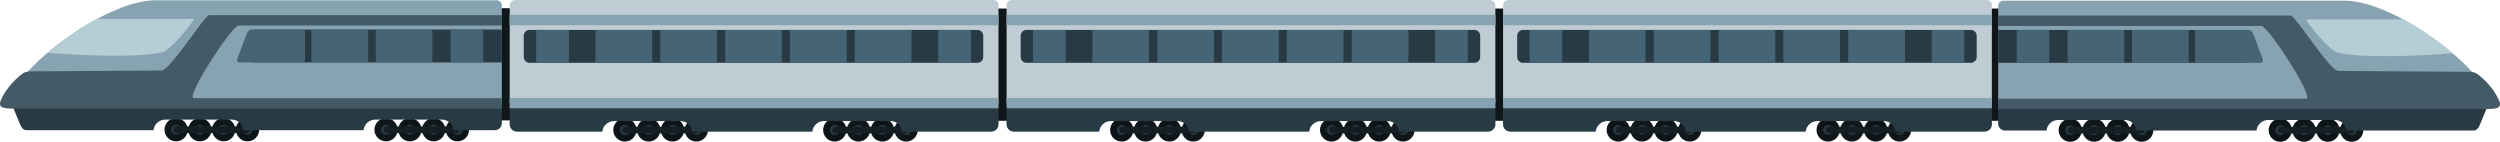
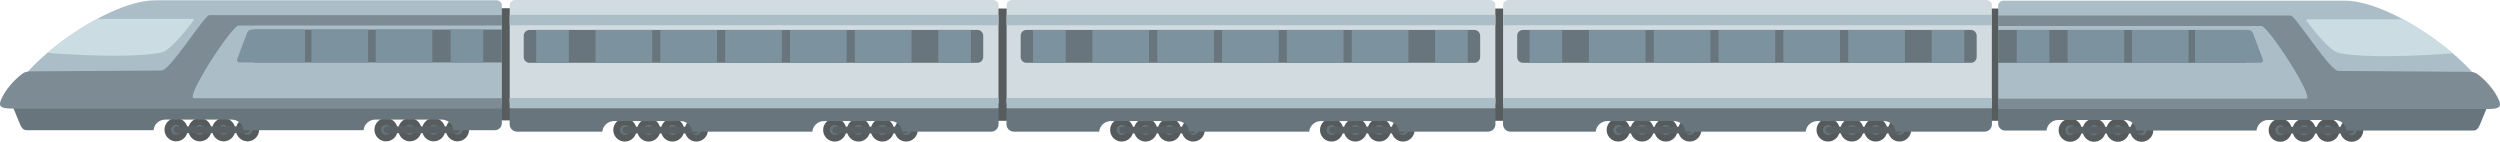
- <svg xmlns="http://www.w3.org/2000/svg" version="1.1" viewBox="0 0 2738.2 155.3" height="155.3" width="2738.2">
-   <g transform="matrix(0.799256,0,0,0.799256,-2.2066393e-8,-6.1677839e-6)">
-     <rect width="13.8" height="153.8" x="-700.4" y="11.2" ry="0.5" transform="scale(-1,1)" fill="#0f171b" />
-     <path d="m561.7 161.9c8.8 0 15.9 7.2 15.9 15.9 0 8.8-7.1 15.9-15.9 15.9-8.8 0-15.9-7.2-15.9-16 0-8.8 7.2-15.9 15.9-15.9z" fill="#0d1417" />
-     <path d="m561.6 170.9c3.8 0 6.9 3.1 6.9 6.9 0 3.8-3.1 6.9-6.9 6.9-3.8 0-6.9-3.1-6.9-6.9 0-3.8 3.1-6.9 6.9-6.9z" fill="#253841" />
-     <path d="m594.3 161.9c8.8 0 15.9 7.2 15.9 15.9 0 8.8-7.1 15.9-15.9 15.9-8.8 0-15.9-7.2-15.9-16 0-8.8 7.2-15.9 15.9-15.9z" fill="#0f171b" />
-     <path d="m594.3 170.9c3.8 0 6.9 3.1 6.9 6.9 0 3.8-3.1 6.9-6.9 6.9-3.8 0-6.9-3.1-6.9-6.9 0-3.8 3.1-6.9 6.9-6.9z" fill="#253841" />
-     <path d="m626.9 161.9c8.8 0 15.9 7.2 15.9 15.9 0 8.8-7.1 15.9-15.9 15.9-8.8 0-15.9-7.2-15.9-16 0-8.8 7.2-15.9 15.9-15.9z" fill="#0d1417" />
-     <path d="m626.9 170.9c3.8 0 6.9 3.1 6.9 6.9 0 3.8-3.1 6.9-6.9 6.9-3.8 0-6.9-3.1-6.9-6.9 0-3.8 3.1-6.9 6.9-6.9z" fill="#253841" />
-     <path d="m529 161.9c8.8 0 15.9 7.2 15.9 15.9 0 8.8-7.1 15.9-15.9 15.9-8.8 0-15.9-7.2-15.9-16 0-8.8 7.2-15.9 15.9-15.9z" fill="#0f171b" />
-     <path d="m529 170.9c3.8 0 6.9 3.1 6.9 6.9 0 3.8-3.1 6.9-6.9 6.9-3.8 0-6.9-3.1-6.9-6.9 0-3.8 3.1-6.9 6.9-6.9z" fill="#253841" />
-     <rect width="104.3" height="9.2" x="-630.1" y="173.2" ry="4.6" transform="scale(-1,1)" fill="#141e23" />
-     <path d="m273.9 161.9c8.8 0 15.9 7.2 15.9 15.9 0 8.8-7.1 15.9-15.9 15.9-8.8 0-15.9-7.2-15.9-16 0-8.8 7.2-15.9 15.9-15.9z" fill="#0d1417" />
-     <path d="m273.9 170.9c3.8 0 6.9 3.1 6.9 6.9 0 3.8-3.1 6.9-6.9 6.9-3.8 0-6.9-3.1-6.9-6.9 0-3.8 3.1-6.9 6.9-6.9z" fill="#253841" />
-     <path d="m306.5 161.9c8.8 0 15.9 7.2 15.9 15.9 0 8.8-7.1 15.9-15.9 15.9-8.8 0-15.9-7.2-15.9-16 0-8.8 7.2-15.9 15.9-15.9z" fill="#0f171b" />
-     <path d="m306.5 170.9c3.8 0 6.9 3.1 6.9 6.9 0 3.8-3.1 6.9-6.9 6.9-3.8 0-6.9-3.1-6.9-6.9 0-3.8 3.1-6.9 6.9-6.9z" fill="#253841" />
-     <path d="m339.2 161.9c8.8 0 15.9 7.2 15.9 15.9 0 8.8-7.1 15.9-15.9 15.9-8.8 0-15.9-7.2-15.9-16 0-8.8 7.2-15.9 15.9-15.9z" fill="#0d1417" />
-     <path d="m339.2 170.9c3.8 0 6.9 3.1 6.9 6.9 0 3.8-3.1 6.9-6.9 6.9-3.8 0-6.9-3.1-6.9-6.9 0-3.8 3.1-6.9 6.9-6.9z" fill="#253841" />
-     <path d="m241.3 161.9c8.8 0 15.9 7.2 15.9 15.9 0 8.8-7.1 15.9-15.9 15.9-8.8 0-15.9-7.2-15.9-16 0-8.8 7.2-15.9 15.9-15.9z" fill="#0f171b" />
-     <path d="m241.2 170.9c3.8 0 6.9 3.1 6.9 6.9 0 3.8-3.1 6.9-6.9 6.9-3.8 0-6.9-3.1-6.9-6.9 0-3.8 3.1-6.9 6.9-6.9z" fill="#253841" />
-     <rect width="104.3" height="9.2" x="-342.3" y="173.2" ry="4.6" transform="scale(-1,1)" fill="#141e23" />
-     <path d="m679.9 0.4-467.5 0C141.5 0.9 14.4 99.5 14.4 140.3c0 2.9 3.5 6.7 7.8 6.7l657.7 0c4.3 0 7.8-3 7.8-6.7l0-133.3c0-3.7-3.5-6.7-7.8-6.7z" fill="#87a3b1" />
-     <path d="m65.2 72.5c2.3-2 4.5-3.9 6.9-5.9 4.8-3.8 9.7-7.7 14.8-11.4 5.1-3.7 10.3-7.4 15.6-10.9 5.3-3.5 10.7-6.9 16.2-10.2 2.7-1.6 5.5-3.2 8.2-4.8 2-1.2 4.1-2.3 6.1-3.4l130 0c3.8 0 1.9 2.3 1.9 2.3 0 0-21.9 30.6-38.2 41.3-2.3 1.5-5.1 2.4-7.9 2.9-50.1 8.9-153.6 0-153.6 0z" fill="#b5ced6" />
-     <path d="m687.7 40.5-339.3 0 0 45.1 339.3 0zm-9.5 98.9c5.3 0 9.5 4.3 9.5 9.5l0 20c0 5.3-4.3 9.5-9.5 9.5l-56.8 0c-0.8-8.2-7.7-14.5-16.1-14.5l-91 0c-8.4 0-15.3 6.3-16.1 14.5l-164.6 0c-0.8-8.2-7.7-14.5-16.1-14.5l-91 0c-8.4 0-15.3 6.3-16.1 14.5l-174 0c-5.3 0-7.5-4.6-9.5-9.5l-9-21.8c0 0 4.3-7.7 9.5-7.7l650.8 0z" fill="#283b45" />
-     <path d="m687.7 35-360.7 0c-8.9-0.7-73.9 99.6-61.4 99.6l422.1 0 0 14.2-668.3 0c-15 0-22.8-0.8-18-12.1 10.5-23.3 30.4-36.4 30.4-36.4 0 0 3.1-2.5 10.7-2.5l178.5-1.2c11 1.8 58.9-75.4 65.8-75.9l401 0z" fill="#445a66" />
-     <rect width="77.6" height="45.1" x="-504.4" y="40.5" ry="0" transform="scale(-1,1)" fill="#456576" />
-     <rect width="77.6" height="45.1" x="-592.5" y="40.5" ry="0" transform="scale(-1,1)" fill="#456576" />
-     <rect width="44.7" height="45.1" x="-662.2" y="40.5" ry="0" transform="scale(-1,1)" fill="#456576" />
-     <path d="m418 40.5-73.2 0c-3.7 0-5.6 2.7-6.7 5.7l-12.7 33.7c-2.3 6.2 3 5.7 6.7 5.7l85.9 0z" fill="#456576" />
-     <rect width="13.8" height="153.8" x="2725.5" y="11.7" ry="0.5" fill="#0f171b" />
-     <path d="m1209.2 162.2c-8.8 0-15.9 7.2-15.9 15.9 0 8.8 7.1 15.9 15.9 15.9 8.8 0 15.9-7.2 15.9-16 0-8.8-7.2-15.9-15.9-15.9z" fill="#0d1417" />
-     <path d="m1209.2 171.2c-3.8 0-6.9 3.1-6.9 6.9 0 3.8 3.1 6.9 6.9 6.9 3.8 0 6.9-3.1 6.9-6.9 0-3.8-3.1-6.9-6.9-6.9z" fill="#253841" />
-     <path d="m1176.5 162.2c-8.8 0-15.9 7.2-15.9 15.9 0 8.8 7.1 15.9 15.9 15.9 8.8 0 15.9-7.2 15.9-16 0-8.8-7.2-15.9-15.9-15.9z" fill="#0f171b" />
-     <path d="m1176.6 171.2c-3.8 0-6.9 3.1-6.9 6.9 0 3.8 3.1 6.9 6.9 6.9 3.8 0 6.9-3.1 6.9-6.9 0-3.8-3.1-6.9-6.9-6.9z" fill="#253841" />
-     <path d="m1143.9 162.2c-8.8 0-15.9 7.2-15.9 15.9 0 8.8 7.1 15.9 15.9 15.9 8.8 0 15.9-7.2 15.9-16 0-8.8-7.2-15.9-15.9-15.9z" fill="#0d1417" />
-     <path d="m1143.9 171.2c-3.8 0-6.9 3.1-6.9 6.9 0 3.8 3.1 6.9 6.9 6.9 3.8 0 6.9-3.1 6.9-6.9 0-3.8-3.1-6.9-6.9-6.9z" fill="#253841" />
-     <path d="m1241.8 162.2c-8.8 0-15.9 7.2-15.9 15.9 0 8.8 7.1 15.9 15.9 15.9 8.8 0 15.9-7.2 15.9-16 0-8.8-7.2-15.9-15.9-15.9z" fill="#0f171b" />
-     <path d="m1241.8 171.2c-3.8 0-6.9 3.1-6.9 6.9 0 3.8 3.1 6.9 6.9 6.9 3.8 0 6.9-3.1 6.9-6.9 0-3.8-3.1-6.9-6.9-6.9z" fill="#253841" />
-     <path d="m1145.3 173.6 95.1 0c2.5 0 4.6 2 4.6 4.6 0 2.5-2 4.6-4.6 4.6l-95.1 0c-2.5 0-4.6-2-4.6-4.6 0-2.5 2-4.6 4.6-4.6z" fill="#141e23" />
-     <path d="m921.6 162.2c-8.8 0-15.9 7.2-15.9 15.9 0 8.8 7.1 15.9 15.9 15.9 8.8 0 15.9-7.2 15.9-16 0-8.8-7.2-15.9-15.9-15.9z" fill="#0d1417" />
-     <path d="m921.6 171.2c-3.8 0-6.9 3.1-6.9 6.9 0 3.8 3.1 6.9 6.9 6.9 3.8 0 6.9-3.1 6.9-6.9 0-3.8-3.1-6.9-6.9-6.9z" fill="#253841" />
-     <path d="m889 162.2c-8.8 0-15.9 7.2-15.9 15.9 0 8.8 7.1 15.9 15.9 15.9 8.8 0 15.9-7.2 15.9-16 0-8.8-7.2-15.9-15.9-15.9z" fill="#0f171b" />
-     <path d="m889 171.2c-3.8 0-6.9 3.1-6.9 6.9 0 3.8 3.1 6.9 6.9 6.9 3.8 0 6.9-3.1 6.9-6.9 0-3.8-3.1-6.9-6.9-6.9z" fill="#253841" />
-     <path d="m856.3 162.2c-8.8 0-15.9 7.2-15.9 15.9 0 8.8 7.1 15.9 15.9 15.9 8.8 0 15.9-7.2 15.9-16 0-8.8-7.2-15.9-15.9-15.9z" fill="#0d1417" />
-     <path d="m856.3 171.2c-3.8 0-6.9 3.1-6.9 6.9 0 3.8 3.1 6.9 6.9 6.9 3.8 0 6.9-3.1 6.9-6.9 0-3.8-3.1-6.9-6.9-6.9z" fill="#253841" />
-     <path d="m954.3 162.2c-8.8 0-15.9 7.2-15.9 15.9 0 8.8 7.1 15.9 15.9 15.9 8.8 0 15.9-7.2 15.9-16 0-8.8-7.2-15.9-15.9-15.9z" fill="#0f171b" />
-     <path d="m954.3 171.2c-3.8 0-6.9 3.1-6.9 6.9 0 3.8 3.1 6.9 6.9 6.9 3.8 0 6.9-3.1 6.9-6.9 0-3.8-3.1-6.9-6.9-6.9z" fill="#253841" />
-     <path d="m857.8 173.6 95.1 0c2.5 0 4.6 2 4.6 4.6 0 2.5-2 4.6-4.6 4.6l-95.1 0c-2.5 0-4.6-2-4.6-4.6 0-2.5 2-4.6 4.6-4.6z" fill="#141e23" />
-     <path d="m1890.1 162.2c-8.8 0-15.9 7.2-15.9 15.9 0 8.8 7.1 15.9 15.9 15.9 8.8 0 15.9-7.2 15.9-16 0-8.8-7.2-15.9-15.9-15.9z" fill="#0d1417" />
-     <path d="m1890.1 171.2c-3.8 0-6.9 3.1-6.9 6.9 0 3.8 3.1 6.9 6.9 6.9 3.8 0 6.9-3.1 6.9-6.9 0-3.8-3.1-6.9-6.9-6.9z" fill="#253841" />
-     <path d="m1857.4 162.2c-8.8 0-15.9 7.2-15.9 15.9 0 8.8 7.1 15.9 15.9 15.9 8.8 0 15.9-7.2 15.9-16 0-8.8-7.2-15.9-15.9-15.9z" fill="#0f171b" />
-     <path d="m1857.5 171.2c-3.8 0-6.9 3.1-6.9 6.9 0 3.8 3.1 6.9 6.9 6.9 3.8 0 6.9-3.1 6.9-6.9 0-3.8-3.1-6.9-6.9-6.9z" fill="#253841" />
-     <path d="m1824.8 162.2c-8.8 0-15.9 7.2-15.9 15.9 0 8.8 7.1 15.9 15.9 15.9 8.8 0 15.9-7.2 15.9-16 0-8.8-7.2-15.9-15.9-15.9z" fill="#0d1417" />
-     <path d="m1824.8 171.2c-3.8 0-6.9 3.1-6.9 6.9 0 3.8 3.1 6.9 6.9 6.9 3.8 0 6.9-3.1 6.9-6.9 0-3.8-3.1-6.9-6.9-6.9z" fill="#253841" />
-     <path d="m1922.7 162.2c-8.8 0-15.9 7.2-15.9 15.9 0 8.8 7.1 15.9 15.9 15.9 8.8 0 15.9-7.2 15.9-16 0-8.8-7.2-15.9-15.9-15.9z" fill="#0f171b" />
-     <path d="m1922.8 171.2c-3.8 0-6.9 3.1-6.9 6.9 0 3.8 3.1 6.9 6.9 6.9 3.8 0 6.9-3.1 6.9-6.9 0-3.8-3.1-6.9-6.9-6.9z" fill="#253841" />
-     <path d="m1826.2 173.6 95.1 0c2.5 0 4.6 2 4.6 4.6 0 2.5-2 4.6-4.6 4.6l-95.1 0c-2.5 0-4.6-2-4.6-4.6 0-2.5 2-4.6 4.6-4.6z" fill="#141e23" />
-     <path d="m1602.5 162.2c-8.8 0-15.9 7.2-15.9 15.9 0 8.8 7.1 15.9 15.9 15.9 8.8 0 15.9-7.2 15.9-16 0-8.8-7.2-15.9-15.9-15.9z" fill="#0d1417" />
-     <path d="m1602.5 171.2c-3.8 0-6.9 3.1-6.9 6.9 0 3.8 3.1 6.9 6.9 6.9 3.8 0 6.9-3.1 6.9-6.9 0-3.8-3.1-6.9-6.9-6.9z" fill="#253841" />
-     <path d="m1569.9 162.2c-8.8 0-15.9 7.2-15.9 15.9 0 8.8 7.1 15.9 15.9 15.9 8.8 0 15.9-7.2 15.9-16 0-8.8-7.2-15.9-15.9-15.9z" fill="#0f171b" />
-     <path d="m1569.9 171.2c-3.8 0-6.9 3.1-6.9 6.9 0 3.8 3.1 6.9 6.9 6.9 3.8 0 6.9-3.1 6.9-6.9 0-3.8-3.1-6.9-6.9-6.9z" fill="#253841" />
-     <path d="m1537.2 162.2c-8.8 0-15.9 7.2-15.9 15.9 0 8.8 7.1 15.9 15.9 15.9 8.8 0 15.9-7.2 15.9-16 0-8.8-7.2-15.9-15.9-15.9z" fill="#0d1417" />
-     <path d="m1537.3 171.2c-3.8 0-6.9 3.1-6.9 6.9 0 3.8 3.1 6.9 6.9 6.9 3.8 0 6.9-3.1 6.9-6.9 0-3.8-3.1-6.9-6.9-6.9z" fill="#253841" />
-     <path d="m1635.2 162.2c-8.8 0-15.9 7.2-15.9 15.9 0 8.8 7.1 15.9 15.9 15.9 8.8 0 15.9-7.2 15.9-16 0-8.8-7.2-15.9-15.9-15.9z" fill="#0f171b" />
-     <path d="m1635.2 171.2c-3.8 0-6.9 3.1-6.9 6.9 0 3.8 3.1 6.9 6.9 6.9 3.8 0 6.9-3.1 6.9-6.9 0-3.8-3.1-6.9-6.9-6.9z" fill="#253841" />
-     <path d="m1538.7 173.6 95.1 0c2.5 0 4.6 2 4.6 4.6 0 2.5-2 4.6-4.6 4.6l-95.1 0c-2.5 0-4.6-2-4.6-4.6 0-2.5 2-4.6 4.6-4.6z" fill="#141e23" />
-     <path d="m2902.3 162.5c-8.8 0-15.9 7.2-15.9 15.9 0 8.8 7.1 15.9 15.9 15.9 8.8 0 15.9-7.2 15.9-16 0-8.8-7.2-15.9-15.9-15.9z" fill="#0d1417" />
-     <path d="m2902.3 171.5c-3.8 0-6.9 3.1-6.9 6.9 0 3.8 3.1 6.9 6.9 6.9 3.8 0 6.9-3.1 6.9-6.9 0-3.8-3.1-6.9-6.9-6.9z" fill="#253841" />
-     <path d="m2869.7 162.5c-8.8 0-15.9 7.2-15.9 15.9 0 8.8 7.1 15.9 15.9 15.9 8.8 0 15.9-7.2 15.9-16 0-8.8-7.2-15.9-15.9-15.9z" fill="#0f171b" />
-     <path d="m2869.7 171.5c-3.8 0-6.9 3.1-6.9 6.9 0 3.8 3.1 6.9 6.9 6.9 3.8 0 6.9-3.1 6.9-6.9 0-3.8-3.1-6.9-6.9-6.9z" fill="#253841" />
-     <path d="m2837 162.5c-8.8 0-15.9 7.2-15.9 15.9 0 8.8 7.1 15.9 15.9 15.9 8.8 0 15.9-7.2 15.9-16 0-8.8-7.2-15.9-15.9-15.9z" fill="#0d1417" />
-     <path d="m2837 171.5c-3.8 0-6.9 3.1-6.9 6.9 0 3.8 3.1 6.9 6.9 6.9 3.8 0 6.9-3.1 6.9-6.9 0-3.8-3.1-6.9-6.9-6.9z" fill="#253841" />
-     <path d="m2935 162.5c-8.8 0-15.9 7.2-15.9 15.9 0 8.8 7.1 15.9 15.9 15.9 8.8 0 15.9-7.2 15.9-16 0-8.8-7.2-15.9-15.9-15.9z" fill="#0f171b" />
-     <path d="m2935 171.5c-3.8 0-6.9 3.1-6.9 6.9 0 3.8 3.1 6.9 6.9 6.9 3.8 0 6.9-3.1 6.9-6.9 0-3.8-3.1-6.9-6.9-6.9z" fill="#253841" />
-     <rect width="104.3" height="9.2" x="2833.9" y="173.8" ry="4.6" fill="#141e23" />
-     <path d="m3190.1 162.5c-8.8 0-15.9 7.2-15.9 15.9 0 8.8 7.1 15.9 15.9 15.9 8.8 0 15.9-7.2 15.9-16 0-8.8-7.2-15.9-15.9-15.9z" fill="#0d1417" />
-     <path d="m3190.1 171.5c-3.8 0-6.9 3.1-6.9 6.9 0 3.8 3.1 6.9 6.9 6.9 3.8 0 6.9-3.1 6.9-6.9 0-3.8-3.1-6.9-6.9-6.9z" fill="#253841" />
-     <path d="m3157.4 162.5c-8.8 0-15.9 7.2-15.9 15.9 0 8.8 7.1 15.9 15.9 15.9 8.8 0 15.9-7.2 15.9-16 0-8.8-7.2-15.9-15.9-15.9z" fill="#0f171b" />
-     <path d="m3157.5 171.5c-3.8 0-6.9 3.1-6.9 6.9 0 3.8 3.1 6.9 6.9 6.9 3.8 0 6.9-3.1 6.9-6.9 0-3.8-3.1-6.9-6.9-6.9z" fill="#253841" />
-     <path d="m3124.8 162.5c-8.8 0-15.9 7.2-15.9 15.9 0 8.8 7.1 15.9 15.9 15.9 8.8 0 15.9-7.2 15.9-16 0-8.8-7.2-15.9-15.9-15.9z" fill="#0d1417" />
-     <path d="m3124.8 171.5c-3.8 0-6.9 3.1-6.9 6.9 0 3.8 3.1 6.9 6.9 6.9 3.8 0 6.9-3.1 6.9-6.9 0-3.8-3.1-6.9-6.9-6.9z" fill="#253841" />
-     <path d="m3222.7 162.5c-8.8 0-15.9 7.2-15.9 15.9 0 8.8 7.1 15.9 15.9 15.9 8.8 0 15.9-7.2 15.9-16 0-8.8-7.2-15.9-15.9-15.9z" fill="#0f171b" />
-     <path d="m3222.7 171.5c-3.8 0-6.9 3.1-6.9 6.9 0 3.8 3.1 6.9 6.9 6.9 3.8 0 6.9-3.1 6.9-6.9 0-3.8-3.1-6.9-6.9-6.9z" fill="#253841" />
-     <rect width="104.3" height="9.2" x="3121.6" y="173.8" ry="4.6" fill="#141e23" />
-     <path d="m2570.5 162.2c-8.8 0-15.9 7.2-15.9 15.9 0 8.8 7.1 15.9 15.9 15.9 8.8 0 15.9-7.2 15.9-16 0-8.8-7.2-15.9-15.9-15.9z" fill="#0d1417" />
-     <path d="m2570.5 171.2c-3.8 0-6.9 3.1-6.9 6.9 0 3.8 3.1 6.9 6.9 6.9 3.8 0 6.9-3.1 6.9-6.9 0-3.8-3.1-6.9-6.9-6.9z" fill="#253841" />
-     <path d="m2537.8 162.2c-8.8 0-15.9 7.2-15.9 15.9 0 8.8 7.1 15.9 15.9 15.9 8.8 0 15.9-7.2 15.9-16 0-8.8-7.2-15.9-15.9-15.9z" fill="#0f171b" />
-     <path d="m2537.9 171.2c-3.8 0-6.9 3.1-6.9 6.9 0 3.8 3.1 6.9 6.9 6.9 3.8 0 6.9-3.1 6.9-6.9 0-3.8-3.1-6.9-6.9-6.9z" fill="#253841" />
-     <path d="m2505.2 162.2c-8.8 0-15.9 7.2-15.9 15.9 0 8.8 7.1 15.9 15.9 15.9 8.8 0 15.9-7.2 15.9-16 0-8.8-7.2-15.9-15.9-15.9z" fill="#0d1417" />
-     <path d="m2505.2 171.2c-3.8 0-6.9 3.1-6.9 6.9 0 3.8 3.1 6.9 6.9 6.9 3.8 0 6.9-3.1 6.9-6.9 0-3.8-3.1-6.9-6.9-6.9z" fill="#253841" />
-     <path d="m2603.1 162.2c-8.8 0-15.9 7.2-15.9 15.9 0 8.8 7.1 15.9 15.9 15.9 8.8 0 15.9-7.2 15.9-16 0-8.8-7.2-15.9-15.9-15.9z" fill="#0f171b" />
-     <path d="m2603.2 171.2c-3.8 0-6.9 3.1-6.9 6.9 0 3.8 3.1 6.9 6.9 6.9 3.8 0 6.9-3.1 6.9-6.9 0-3.8-3.1-6.9-6.9-6.9z" fill="#253841" />
-     <path d="m2506.6 173.6 95.1 0c2.5 0 4.6 2 4.6 4.6 0 2.5-2 4.6-4.6 4.6l-95.1 0c-2.5 0-4.6-2-4.6-4.6 0-2.5 2-4.6 4.6-4.6z" fill="#141e23" />
-     <path d="m2282.9 162.2c-8.8 0-15.9 7.2-15.9 15.9 0 8.8 7.1 15.9 15.9 15.9 8.8 0 15.9-7.2 15.9-16 0-8.8-7.2-15.9-15.9-15.9z" fill="#0d1417" />
-     <path d="m2282.9 171.2c-3.8 0-6.9 3.1-6.9 6.9 0 3.8 3.1 6.9 6.9 6.9 3.8 0 6.9-3.1 6.9-6.9 0-3.8-3.1-6.9-6.9-6.9z" fill="#253841" />
-     <path d="m2250.3 162.2c-8.8 0-15.9 7.2-15.9 15.9 0 8.8 7.1 15.9 15.9 15.9 8.8 0 15.9-7.2 15.9-16 0-8.8-7.2-15.9-15.9-15.9z" fill="#0f171b" />
-     <path d="m2250.3 171.2c-3.8 0-6.9 3.1-6.9 6.9 0 3.8 3.1 6.9 6.9 6.9 3.8 0 6.9-3.1 6.9-6.9 0-3.8-3.1-6.9-6.9-6.9z" fill="#253841" />
-     <path d="m2217.6 162.2c-8.8 0-15.9 7.2-15.9 15.9 0 8.8 7.1 15.9 15.9 15.9 8.8 0 15.9-7.2 15.9-16 0-8.8-7.2-15.9-15.9-15.9z" fill="#0d1417" />
-     <path d="m2217.7 171.2c-3.8 0-6.9 3.1-6.9 6.9 0 3.8 3.1 6.9 6.9 6.9 3.8 0 6.9-3.1 6.9-6.9 0-3.8-3.1-6.9-6.9-6.9z" fill="#253841" />
-     <path d="m2315.6 162.2c-8.8 0-15.9 7.2-15.9 15.9 0 8.8 7.1 15.9 15.9 15.9 8.8 0 15.9-7.2 15.9-16 0-8.8-7.2-15.9-15.9-15.9z" fill="#0f171b" />
-     <path d="m2315.6 171.2c-3.8 0-6.9 3.1-6.9 6.9 0 3.8 3.1 6.9 6.9 6.9 3.8 0 6.9-3.1 6.9-6.9 0-3.8-3.1-6.9-6.9-6.9z" fill="#253841" />
-     <path d="m2219.1 173.6 95.1 0c2.5 0 4.6 2 4.6 4.6 0 2.5-2 4.6-4.6 4.6l-95.1 0c-2.5 0-4.6-2-4.6-4.6 0-2.5 2-4.6 4.6-4.6z" fill="#141e23" />
-     <rect width="13.8" height="153.8" x="1366.2" y="11.7" ry="0.5" fill="#0f171b" />
-     <path d="m708.5 141.3c-5.6 0-10.1 4.5-10.1 10.1l0 18.9c0 5.6 4.5 10.1 10.1 10.1l116.9 0c0.8-8.2 7.7-14.5 16.1-14.5l91 0c8.4 0 15.3 6.3 16.1 14.5l164.6 0c0.8-8.2 7.7-14.5 16.1-14.5l91 0c8.4 0 15.3 6.3 16.1 14.5l121.9 0c5.6 0 10.1-4.5 10.1-10.1l0-18.9c0-5.6-4.5-10.1-10.1-10.1z" fill="#283b45" />
-     <path d="m706.3 0c-4.3 0-7.8 3-7.8 6.7l0 133.3c0 3.7 3.5 6.7 7.8 6.7l654.2 0c4.3 0 7.8-3 7.8-6.7l0-133.3c0-3.7-3.5-6.7-7.8-6.7z" fill="#bfccd3" />
-     <path d="m698.4 34.6 669.9 0 0 99.6-669.9 0 0 14.2 669.9 0 0-128.1-669.9 0z" fill="#87a3b1" />
-     <rect width="629.7" height="45.1" x="717.7" y="41" ry="8" fill="#283b45" />
-     <rect width="77.6" height="45.1" x="1171.5" y="41" ry="0" fill="#456576" />
-     <rect width="77.6" height="45.1" x="1082.6" y="41" ry="0" fill="#456576" />
-     <rect width="77.6" height="45.1" x="993.8" y="41" ry="0" fill="#456576" />
-     <rect width="77.6" height="45.1" x="904.9" y="41" ry="0" fill="#456576" />
-     <rect width="77.6" height="45.1" x="816.1" y="41" ry="0" fill="#456576" />
-     <rect width="44.7" height="45.1" x="1285.8" y="41" ry="0" fill="#456576" />
-     <rect width="44.7" height="45.1" x="734.8" y="41" ry="0" fill="#456576" />
-     <rect width="13.8" height="153.8" x="2047.1" y="11.7" ry="0.5" fill="#0f171b" />
-     <path d="m1389.4 141.3c-5.6 0-10.1 4.5-10.1 10.1l0 18.9c0 5.6 4.5 10.1 10.1 10.1l116.9 0c0.8-8.2 7.7-14.5 16.1-14.5l91 0c8.4 0 15.3 6.3 16.1 14.5l164.6 0c0.8-8.2 7.7-14.5 16.1-14.5l91 0c8.4 0 15.3 6.3 16.1 14.5l121.9 0c5.6 0 10.1-4.5 10.1-10.1l0-18.9c0-5.6-4.5-10.1-10.1-10.1z" fill="#283b45" />
-     <path d="m1387.2 0c-4.3 0-7.8 3-7.8 6.7l0 133.3c0 3.7 3.5 6.7 7.8 6.7l654.2 0c4.3 0 7.8-3 7.8-6.7l0-133.3c0-3.7-3.5-6.7-7.8-6.7z" fill="#bfccd3" />
-     <path d="m1379.4 34.6 669.9 0 0 99.6-669.9 0 0 14.2 669.9 0 0-128.1-669.9 0z" fill="#87a3b1" />
-     <rect width="629.7" height="45.1" x="1398.7" y="41" ry="8" fill="#283b45" />
-     <rect width="77.6" height="45.1" x="1852.4" y="41" ry="0" fill="#456576" />
-     <rect width="77.6" height="45.1" x="1763.5" y="41" ry="0" fill="#456576" />
-     <rect width="77.6" height="45.1" x="1674.7" y="41" ry="0" fill="#456576" />
-     <rect width="77.6" height="45.1" x="1585.9" y="41" ry="0" fill="#456576" />
-     <rect width="77.6" height="45.1" x="1497" y="41" ry="0" fill="#456576" />
-     <rect width="44.7" height="45.1" x="1966.7" y="41" ry="0" fill="#456576" />
-     <rect width="44.7" height="45.1" x="1415.7" y="41" ry="0" fill="#456576" />
-     <path d="m2746.1 0.9 467.5 0c70.9 0.5 198 99.2 198 139.9 0 2.9-3.5 6.7-7.8 6.7l-657.7 0c-4.3 0-7.8-3-7.8-6.7l0-133.3c0-3.7 3.5-6.7 7.8-6.7z" fill="#87a3b1" />
-     <path d="m3360.8 73.1c-2.3-2-4.5-3.9-6.9-5.9-4.8-3.8-9.7-7.7-14.8-11.4-5.1-3.7-10.3-7.4-15.6-10.9-5.3-3.5-10.7-6.9-16.2-10.2-2.7-1.6-5.5-3.2-8.2-4.8-2-1.2-4.1-2.3-6.1-3.4l-130 0c-3.8 0-1.9 2.3-1.9 2.3 0 0 21.9 30.6 38.2 41.3 2.3 1.5 5.1 2.4 7.9 2.9 50.1 8.9 153.6 0 153.6 0z" fill="#b5ced6" />
-     <path d="m2738.2 41 339.3 0 0 45.1-339.3 0zm9.5 98.9c-5.3 0-9.5 4.3-9.5 9.5l0 20c0 5.3 4.3 9.5 9.5 9.5l56.8 0c0.8-8.2 7.7-14.5 16.1-14.5l91 0c8.4 0 15.3 6.3 16.1 14.5l164.6 0c0.8-8.2 7.7-14.5 16.1-14.5l91 0c8.4 0 15.3 6.3 16.1 14.5l174 0c5.3 0 7.5-4.6 9.5-9.5l9-21.8c0 0-4.3-7.7-9.5-7.7l-650.8 0z" fill="#283b45" />
-     <path d="m2738.2 35.6 360.7 0c8.9-0.7 73.9 99.6 61.4 99.6l-422.1 0 0 14.2 668.3 0c15 0 22.8-0.8 18-12.1-10.5-23.3-30.4-36.4-30.4-36.4 0 0-3.1-2.5-10.7-2.5l-178.5-1.2c-11 1.8-58.9-75.4-65.8-75.9l-401 0z" fill="#445a66" />
-     <rect width="77.6" height="45.1" x="2921.6" y="41" ry="0" fill="#456576" />
-     <rect width="77.6" height="45.1" x="2833.4" y="41" ry="0" fill="#456576" />
-     <rect width="44.7" height="45.1" x="2763.7" y="41" ry="0" fill="#456576" />
-     <path d="m3008 41 73.2 0c3.7 0 5.6 2.7 6.7 5.7l12.7 33.7c2.3 6.2-3 5.7-6.7 5.7l-85.9 0z" fill="#456576" />
-     <path d="m2069.8 141.3c-5.6 0-10.1 4.5-10.1 10.1l0 18.9c0 5.6 4.5 10.1 10.1 10.1l116.9 0c0.8-8.2 7.7-14.5 16.1-14.5l91 0c8.4 0 15.3 6.3 16.1 14.5l164.6 0c0.8-8.2 7.7-14.5 16.1-14.5l91 0c8.4 0 15.3 6.3 16.1 14.5l121.9 0c5.6 0 10.1-4.5 10.1-10.1l0-18.9c0-5.6-4.5-10.1-10.1-10.1z" fill="#283b45" />
-     <path d="m2067.6 0c-4.3 0-7.8 3-7.8 6.7l0 133.3c0 3.7 3.5 6.7 7.8 6.7l654.2 0c4.3 0 7.8-3 7.8-6.7l0-133.3c0-3.7-3.5-6.7-7.8-6.7z" fill="#bfccd3" />
-     <path d="m2059.8 34.6 669.9 0 0 99.6-669.9 0 0 14.2 669.9 0 0-128.1-669.9 0z" fill="#87a3b1" />
-     <rect width="629.7" height="45.1" x="2079.1" y="41" ry="8" fill="#283b45" />
-     <rect width="77.6" height="45.1" x="2532.8" y="41" ry="0" fill="#456576" />
-     <rect width="77.6" height="45.1" x="2443.9" y="41" ry="0" fill="#456576" />
-     <rect width="77.6" height="45.1" x="2355.1" y="41" ry="0" fill="#456576" />
-     <rect width="77.6" height="45.1" x="2266.3" y="41" ry="0" fill="#456576" />
-     <rect width="77.6" height="45.1" x="2177.4" y="41" ry="0" fill="#456576" />
-     <rect width="44.7" height="45.1" x="2647.1" y="41" ry="0" fill="#456576" />
-     <rect width="44.7" height="45.1" x="2096.1" y="41" ry="0" fill="#456576" />
+ <svg xmlns="http://www.w3.org/2000/svg" version="1.1" viewBox="0 0 2738.2 155.3" height="155.3" width="2738.2" id="svg2">
+   <defs id="defs294" />
+   <g transform="matrix(0.799256,0,0,0.799256,-2.2066393e-8,-6.1677839e-6)" id="g4" style="opacity:0.7">
+     <rect width="13.8" height="153.8" x="-700.4" y="11.2" ry="0.5" transform="scale(-1,1)" fill="#0f171b" id="rect6" style="" />
+     <path d="m561.7 161.9c8.8 0 15.9 7.2 15.9 15.9 0 8.8-7.1 15.9-15.9 15.9-8.8 0-15.9-7.2-15.9-16 0-8.8 7.2-15.9 15.9-15.9z" fill="#0d1417" id="path8" style="" />
+     <path d="m561.6 170.9c3.8 0 6.9 3.1 6.9 6.9 0 3.8-3.1 6.9-6.9 6.9-3.8 0-6.9-3.1-6.9-6.9 0-3.8 3.1-6.9 6.9-6.9z" fill="#253841" id="path10" style="" />
+     <path d="m594.3 161.9c8.8 0 15.9 7.2 15.9 15.9 0 8.8-7.1 15.9-15.9 15.9-8.8 0-15.9-7.2-15.9-16 0-8.8 7.2-15.9 15.9-15.9z" fill="#0f171b" id="path12" style="" />
+     <path d="m594.3 170.9c3.8 0 6.9 3.1 6.9 6.9 0 3.8-3.1 6.9-6.9 6.9-3.8 0-6.9-3.1-6.9-6.9 0-3.8 3.1-6.9 6.9-6.9z" fill="#253841" id="path14" style="" />
+     <path d="m626.9 161.9c8.8 0 15.9 7.2 15.9 15.9 0 8.8-7.1 15.9-15.9 15.9-8.8 0-15.9-7.2-15.9-16 0-8.8 7.2-15.9 15.9-15.9z" fill="#0d1417" id="path16" style="" />
+     <path d="m626.9 170.9c3.8 0 6.9 3.1 6.9 6.9 0 3.8-3.1 6.9-6.9 6.9-3.8 0-6.9-3.1-6.9-6.9 0-3.8 3.1-6.9 6.9-6.9z" fill="#253841" id="path18" style="" />
+     <path d="m529 161.9c8.8 0 15.9 7.2 15.9 15.9 0 8.8-7.1 15.9-15.9 15.9-8.8 0-15.9-7.2-15.9-16 0-8.8 7.2-15.9 15.9-15.9z" fill="#0f171b" id="path20" style="" />
+     <path d="m529 170.9c3.8 0 6.9 3.1 6.9 6.9 0 3.8-3.1 6.9-6.9 6.9-3.8 0-6.9-3.1-6.9-6.9 0-3.8 3.1-6.9 6.9-6.9z" fill="#253841" id="path22" style="" />
+     <rect width="104.3" height="9.2" x="-630.1" y="173.2" ry="4.6" transform="scale(-1,1)" fill="#141e23" id="rect24" style="" />
+     <path d="m273.9 161.9c8.8 0 15.9 7.2 15.9 15.9 0 8.8-7.1 15.9-15.9 15.9-8.8 0-15.9-7.2-15.9-16 0-8.8 7.2-15.9 15.9-15.9z" fill="#0d1417" id="path26" style="" />
+     <path d="m273.9 170.9c3.8 0 6.9 3.1 6.9 6.9 0 3.8-3.1 6.9-6.9 6.9-3.8 0-6.9-3.1-6.9-6.9 0-3.8 3.1-6.9 6.9-6.9z" fill="#253841" id="path28" style="" />
+     <path d="m306.5 161.9c8.8 0 15.9 7.2 15.9 15.9 0 8.8-7.1 15.9-15.9 15.9-8.8 0-15.9-7.2-15.9-16 0-8.8 7.2-15.9 15.9-15.9z" fill="#0f171b" id="path30" style="" />
+     <path d="m306.5 170.9c3.8 0 6.9 3.1 6.9 6.9 0 3.8-3.1 6.9-6.9 6.9-3.8 0-6.9-3.1-6.9-6.9 0-3.8 3.1-6.9 6.9-6.9z" fill="#253841" id="path32" style="" />
+     <path d="m339.2 161.9c8.8 0 15.9 7.2 15.9 15.9 0 8.8-7.1 15.9-15.9 15.9-8.8 0-15.9-7.2-15.9-16 0-8.8 7.2-15.9 15.9-15.9z" fill="#0d1417" id="path34" style="" />
+     <path d="m339.2 170.9c3.8 0 6.9 3.1 6.9 6.9 0 3.8-3.1 6.9-6.9 6.9-3.8 0-6.9-3.1-6.9-6.9 0-3.8 3.1-6.9 6.9-6.9z" fill="#253841" id="path36" style="" />
+     <path d="m241.3 161.9c8.8 0 15.9 7.2 15.9 15.9 0 8.8-7.1 15.9-15.9 15.9-8.8 0-15.9-7.2-15.9-16 0-8.8 7.2-15.9 15.9-15.9z" fill="#0f171b" id="path38" style="" />
+     <path d="m241.2 170.9c3.8 0 6.9 3.1 6.9 6.9 0 3.8-3.1 6.9-6.9 6.9-3.8 0-6.9-3.1-6.9-6.9 0-3.8 3.1-6.9 6.9-6.9z" fill="#253841" id="path40" style="" />
+     <rect width="104.3" height="9.2" x="-342.3" y="173.2" ry="4.6" transform="scale(-1,1)" fill="#141e23" id="rect42" style="" />
+     <path d="m679.9 0.4-467.5 0C141.5 0.9 14.4 99.5 14.4 140.3c0 2.9 3.5 6.7 7.8 6.7l657.7 0c4.3 0 7.8-3 7.8-6.7l0-133.3c0-3.7-3.5-6.7-7.8-6.7z" fill="#87a3b1" id="path44" style="" />
+     <path d="m65.2 72.5c2.3-2 4.5-3.9 6.9-5.9 4.8-3.8 9.7-7.7 14.8-11.4 5.1-3.7 10.3-7.4 15.6-10.9 5.3-3.5 10.7-6.9 16.2-10.2 2.7-1.6 5.5-3.2 8.2-4.8 2-1.2 4.1-2.3 6.1-3.4l130 0c3.8 0 1.9 2.3 1.9 2.3 0 0-21.9 30.6-38.2 41.3-2.3 1.5-5.1 2.4-7.9 2.9-50.1 8.9-153.6 0-153.6 0z" fill="#b5ced6" id="path46" style="" />
+     <path d="m687.7 40.5-339.3 0 0 45.1 339.3 0zm-9.5 98.9c5.3 0 9.5 4.3 9.5 9.5l0 20c0 5.3-4.3 9.5-9.5 9.5l-56.8 0c-0.8-8.2-7.7-14.5-16.1-14.5l-91 0c-8.4 0-15.3 6.3-16.1 14.5l-164.6 0c-0.8-8.2-7.7-14.5-16.1-14.5l-91 0c-8.4 0-15.3 6.3-16.1 14.5l-174 0c-5.3 0-7.5-4.6-9.5-9.5l-9-21.8c0 0 4.3-7.7 9.5-7.7l650.8 0z" fill="#283b45" id="path48" style="" />
+     <path d="m687.7 35-360.7 0c-8.9-0.7-73.9 99.6-61.4 99.6l422.1 0 0 14.2-668.3 0c-15 0-22.8-0.8-18-12.1 10.5-23.3 30.4-36.4 30.4-36.4 0 0 3.1-2.5 10.7-2.5l178.5-1.2c11 1.8 58.9-75.4 65.8-75.9l401 0z" fill="#445a66" id="path50" style="" />
+     <rect width="77.6" height="45.1" x="-504.4" y="40.5" ry="0" transform="scale(-1,1)" fill="#456576" id="rect52" style="" />
+     <rect width="77.6" height="45.1" x="-592.5" y="40.5" ry="0" transform="scale(-1,1)" fill="#456576" id="rect54" style="" />
+     <rect width="44.7" height="45.1" x="-662.2" y="40.5" ry="0" transform="scale(-1,1)" fill="#456576" id="rect56" style="" />
+     <path d="m418 40.5-73.2 0c-3.7 0-5.6 2.7-6.7 5.7l-12.7 33.7c-2.3 6.2 3 5.7 6.7 5.7l85.9 0z" fill="#456576" id="path58" style="" />
+     <rect width="13.8" height="153.8" x="2725.5" y="11.7" ry="0.5" fill="#0f171b" id="rect60" style="" />
+     <path d="m1209.2 162.2c-8.8 0-15.9 7.2-15.9 15.9 0 8.8 7.1 15.9 15.9 15.9 8.8 0 15.9-7.2 15.9-16 0-8.8-7.2-15.9-15.9-15.9z" fill="#0d1417" id="path62" style="" />
+     <path d="m1209.2 171.2c-3.8 0-6.9 3.1-6.9 6.9 0 3.8 3.1 6.9 6.9 6.9 3.8 0 6.9-3.1 6.9-6.9 0-3.8-3.1-6.9-6.9-6.9z" fill="#253841" id="path64" style="" />
+     <path d="m1176.5 162.2c-8.8 0-15.9 7.2-15.9 15.9 0 8.8 7.1 15.9 15.9 15.9 8.8 0 15.9-7.2 15.9-16 0-8.8-7.2-15.9-15.9-15.9z" fill="#0f171b" id="path66" style="" />
+     <path d="m1176.6 171.2c-3.8 0-6.9 3.1-6.9 6.9 0 3.8 3.1 6.9 6.9 6.9 3.8 0 6.9-3.1 6.9-6.9 0-3.8-3.1-6.9-6.9-6.9z" fill="#253841" id="path68" style="" />
+     <path d="m1143.9 162.2c-8.8 0-15.9 7.2-15.9 15.9 0 8.8 7.1 15.9 15.9 15.9 8.8 0 15.9-7.2 15.9-16 0-8.8-7.2-15.9-15.9-15.9z" fill="#0d1417" id="path70" style="" />
+     <path d="m1143.9 171.2c-3.8 0-6.9 3.1-6.9 6.9 0 3.8 3.1 6.9 6.9 6.9 3.8 0 6.9-3.1 6.9-6.9 0-3.8-3.1-6.9-6.9-6.9z" fill="#253841" id="path72" style="" />
+     <path d="m1241.8 162.2c-8.8 0-15.9 7.2-15.9 15.9 0 8.8 7.1 15.9 15.9 15.9 8.8 0 15.9-7.2 15.9-16 0-8.8-7.2-15.9-15.9-15.9z" fill="#0f171b" id="path74" style="" />
+     <path d="m1241.8 171.2c-3.8 0-6.9 3.1-6.9 6.9 0 3.8 3.1 6.9 6.9 6.9 3.8 0 6.9-3.1 6.9-6.9 0-3.8-3.1-6.9-6.9-6.9z" fill="#253841" id="path76" style="" />
+     <path d="m1145.3 173.6 95.1 0c2.5 0 4.6 2 4.6 4.6 0 2.5-2 4.6-4.6 4.6l-95.1 0c-2.5 0-4.6-2-4.6-4.6 0-2.5 2-4.6 4.6-4.6z" fill="#141e23" id="path78" style="" />
+     <path d="m921.6 162.2c-8.8 0-15.9 7.2-15.9 15.9 0 8.8 7.1 15.9 15.9 15.9 8.8 0 15.9-7.2 15.9-16 0-8.8-7.2-15.9-15.9-15.9z" fill="#0d1417" id="path80" style="" />
+     <path d="m921.6 171.2c-3.8 0-6.9 3.1-6.9 6.9 0 3.8 3.1 6.9 6.9 6.9 3.8 0 6.9-3.1 6.9-6.9 0-3.8-3.1-6.9-6.9-6.9z" fill="#253841" id="path82" style="" />
+     <path d="m889 162.2c-8.8 0-15.9 7.2-15.9 15.9 0 8.8 7.1 15.9 15.9 15.9 8.8 0 15.9-7.2 15.9-16 0-8.8-7.2-15.9-15.9-15.9z" fill="#0f171b" id="path84" style="" />
+     <path d="m889 171.2c-3.8 0-6.9 3.1-6.9 6.9 0 3.8 3.1 6.9 6.9 6.9 3.8 0 6.9-3.1 6.9-6.9 0-3.8-3.1-6.9-6.9-6.9z" fill="#253841" id="path86" style="" />
+     <path d="m856.3 162.2c-8.8 0-15.9 7.2-15.9 15.9 0 8.8 7.1 15.9 15.9 15.9 8.8 0 15.9-7.2 15.9-16 0-8.8-7.2-15.9-15.9-15.9z" fill="#0d1417" id="path88" style="" />
+     <path d="m856.3 171.2c-3.8 0-6.9 3.1-6.9 6.9 0 3.8 3.1 6.9 6.9 6.9 3.8 0 6.9-3.1 6.9-6.9 0-3.8-3.1-6.9-6.9-6.9z" fill="#253841" id="path90" style="" />
+     <path d="m954.3 162.2c-8.8 0-15.9 7.2-15.9 15.9 0 8.8 7.1 15.9 15.9 15.9 8.8 0 15.9-7.2 15.9-16 0-8.8-7.2-15.9-15.9-15.9z" fill="#0f171b" id="path92" style="" />
+     <path d="m954.3 171.2c-3.8 0-6.9 3.1-6.9 6.9 0 3.8 3.1 6.9 6.9 6.9 3.8 0 6.9-3.1 6.9-6.9 0-3.8-3.1-6.9-6.9-6.9z" fill="#253841" id="path94" style="" />
+     <path d="m857.8 173.6 95.1 0c2.5 0 4.6 2 4.6 4.6 0 2.5-2 4.6-4.6 4.6l-95.1 0c-2.5 0-4.6-2-4.6-4.6 0-2.5 2-4.6 4.6-4.6z" fill="#141e23" id="path96" style="" />
+     <path d="m1890.1 162.2c-8.8 0-15.9 7.2-15.9 15.9 0 8.8 7.1 15.9 15.9 15.9 8.8 0 15.9-7.2 15.9-16 0-8.8-7.2-15.9-15.9-15.9z" fill="#0d1417" id="path98" style="" />
+     <path d="m1890.1 171.2c-3.8 0-6.9 3.1-6.9 6.9 0 3.8 3.1 6.9 6.9 6.9 3.8 0 6.9-3.1 6.9-6.9 0-3.8-3.1-6.9-6.9-6.9z" fill="#253841" id="path100" style="" />
+     <path d="m1857.4 162.2c-8.8 0-15.9 7.2-15.9 15.9 0 8.8 7.1 15.9 15.9 15.9 8.8 0 15.9-7.2 15.9-16 0-8.8-7.2-15.9-15.9-15.9z" fill="#0f171b" id="path102" style="" />
+     <path d="m1857.5 171.2c-3.8 0-6.9 3.1-6.9 6.9 0 3.8 3.1 6.9 6.9 6.9 3.8 0 6.9-3.1 6.9-6.9 0-3.8-3.1-6.9-6.9-6.9z" fill="#253841" id="path104" style="" />
+     <path d="m1824.8 162.2c-8.8 0-15.9 7.2-15.9 15.9 0 8.8 7.1 15.9 15.9 15.9 8.8 0 15.9-7.2 15.9-16 0-8.8-7.2-15.9-15.9-15.9z" fill="#0d1417" id="path106" style="" />
+     <path d="m1824.8 171.2c-3.8 0-6.9 3.1-6.9 6.9 0 3.8 3.1 6.9 6.9 6.9 3.8 0 6.9-3.1 6.9-6.9 0-3.8-3.1-6.9-6.9-6.9z" fill="#253841" id="path108" style="" />
+     <path d="m1922.7 162.2c-8.8 0-15.9 7.2-15.9 15.9 0 8.8 7.1 15.9 15.9 15.9 8.8 0 15.9-7.2 15.9-16 0-8.8-7.2-15.9-15.9-15.9z" fill="#0f171b" id="path110" style="" />
+     <path d="m1922.8 171.2c-3.8 0-6.9 3.1-6.9 6.9 0 3.8 3.1 6.9 6.9 6.9 3.8 0 6.9-3.1 6.9-6.9 0-3.8-3.1-6.9-6.9-6.9z" fill="#253841" id="path112" style="" />
+     <path d="m1826.2 173.6 95.1 0c2.5 0 4.6 2 4.6 4.6 0 2.5-2 4.6-4.6 4.6l-95.1 0c-2.5 0-4.6-2-4.6-4.6 0-2.5 2-4.6 4.6-4.6z" fill="#141e23" id="path114" style="" />
+     <path d="m1602.5 162.2c-8.8 0-15.9 7.2-15.9 15.9 0 8.8 7.1 15.9 15.9 15.9 8.8 0 15.9-7.2 15.9-16 0-8.8-7.2-15.9-15.9-15.9z" fill="#0d1417" id="path116" style="" />
+     <path d="m1602.5 171.2c-3.8 0-6.9 3.1-6.9 6.9 0 3.8 3.1 6.9 6.9 6.9 3.8 0 6.9-3.1 6.9-6.9 0-3.8-3.1-6.9-6.9-6.9z" fill="#253841" id="path118" style="" />
+     <path d="m1569.9 162.2c-8.8 0-15.9 7.2-15.9 15.9 0 8.8 7.1 15.9 15.9 15.9 8.8 0 15.9-7.2 15.9-16 0-8.8-7.2-15.9-15.9-15.9z" fill="#0f171b" id="path120" style="" />
+     <path d="m1569.9 171.2c-3.8 0-6.9 3.1-6.9 6.9 0 3.8 3.1 6.9 6.9 6.9 3.8 0 6.9-3.1 6.9-6.9 0-3.8-3.1-6.9-6.9-6.9z" fill="#253841" id="path122" style="" />
+     <path d="m1537.2 162.2c-8.8 0-15.9 7.2-15.9 15.9 0 8.8 7.1 15.9 15.9 15.9 8.8 0 15.9-7.2 15.9-16 0-8.8-7.2-15.9-15.9-15.9z" fill="#0d1417" id="path124" style="" />
+     <path d="m1537.3 171.2c-3.8 0-6.9 3.1-6.9 6.9 0 3.8 3.1 6.9 6.9 6.9 3.8 0 6.9-3.1 6.9-6.9 0-3.8-3.1-6.9-6.9-6.9z" fill="#253841" id="path126" style="" />
+     <path d="m1635.2 162.2c-8.8 0-15.9 7.2-15.9 15.9 0 8.8 7.1 15.9 15.9 15.9 8.8 0 15.9-7.2 15.9-16 0-8.8-7.2-15.9-15.9-15.9z" fill="#0f171b" id="path128" style="" />
+     <path d="m1635.2 171.2c-3.8 0-6.9 3.1-6.9 6.9 0 3.8 3.1 6.9 6.9 6.9 3.8 0 6.9-3.1 6.9-6.9 0-3.8-3.1-6.9-6.9-6.9z" fill="#253841" id="path130" style="" />
+     <path d="m1538.7 173.6 95.1 0c2.5 0 4.6 2 4.6 4.6 0 2.5-2 4.6-4.6 4.6l-95.1 0c-2.5 0-4.6-2-4.6-4.6 0-2.5 2-4.6 4.6-4.6z" fill="#141e23" id="path132" style="" />
+     <path d="m2902.3 162.5c-8.8 0-15.9 7.2-15.9 15.9 0 8.8 7.1 15.9 15.9 15.9 8.8 0 15.9-7.2 15.9-16 0-8.8-7.2-15.9-15.9-15.9z" fill="#0d1417" id="path134" style="" />
+     <path d="m2902.3 171.5c-3.8 0-6.9 3.1-6.9 6.9 0 3.8 3.1 6.9 6.9 6.9 3.8 0 6.9-3.1 6.9-6.9 0-3.8-3.1-6.9-6.9-6.9z" fill="#253841" id="path136" style="" />
+     <path d="m2869.7 162.5c-8.8 0-15.9 7.2-15.9 15.9 0 8.8 7.1 15.9 15.9 15.9 8.8 0 15.9-7.2 15.9-16 0-8.8-7.2-15.9-15.9-15.9z" fill="#0f171b" id="path138" style="" />
+     <path d="m2869.7 171.5c-3.8 0-6.9 3.1-6.9 6.9 0 3.8 3.1 6.9 6.9 6.9 3.8 0 6.9-3.1 6.9-6.9 0-3.8-3.1-6.9-6.9-6.9z" fill="#253841" id="path140" style="" />
+     <path d="m2837 162.5c-8.8 0-15.9 7.2-15.9 15.9 0 8.8 7.1 15.9 15.9 15.9 8.8 0 15.9-7.2 15.9-16 0-8.8-7.2-15.9-15.9-15.9z" fill="#0d1417" id="path142" style="" />
+     <path d="m2837 171.5c-3.8 0-6.9 3.1-6.9 6.9 0 3.8 3.1 6.9 6.9 6.9 3.8 0 6.9-3.1 6.9-6.9 0-3.8-3.1-6.9-6.9-6.9z" fill="#253841" id="path144" style="" />
+     <path d="m2935 162.5c-8.8 0-15.9 7.2-15.9 15.9 0 8.8 7.1 15.9 15.9 15.9 8.8 0 15.9-7.2 15.9-16 0-8.8-7.2-15.9-15.9-15.9z" fill="#0f171b" id="path146" style="" />
+     <path d="m2935 171.5c-3.8 0-6.9 3.1-6.9 6.9 0 3.8 3.1 6.9 6.9 6.9 3.8 0 6.9-3.1 6.9-6.9 0-3.8-3.1-6.9-6.9-6.9z" fill="#253841" id="path148" style="" />
+     <rect width="104.3" height="9.2" x="2833.9" y="173.8" ry="4.6" fill="#141e23" id="rect150" style="" />
+     <path d="m3190.1 162.5c-8.8 0-15.9 7.2-15.9 15.9 0 8.8 7.1 15.9 15.9 15.9 8.8 0 15.9-7.2 15.9-16 0-8.8-7.2-15.9-15.9-15.9z" fill="#0d1417" id="path152" style="" />
+     <path d="m3190.1 171.5c-3.8 0-6.9 3.1-6.9 6.9 0 3.8 3.1 6.9 6.9 6.9 3.8 0 6.9-3.1 6.9-6.9 0-3.8-3.1-6.9-6.9-6.9z" fill="#253841" id="path154" style="" />
+     <path d="m3157.4 162.5c-8.8 0-15.9 7.2-15.9 15.9 0 8.8 7.1 15.9 15.9 15.9 8.8 0 15.9-7.2 15.9-16 0-8.8-7.2-15.9-15.9-15.9z" fill="#0f171b" id="path156" style="" />
+     <path d="m3157.5 171.5c-3.8 0-6.9 3.1-6.9 6.9 0 3.8 3.1 6.9 6.9 6.9 3.8 0 6.9-3.1 6.9-6.9 0-3.8-3.1-6.9-6.9-6.9z" fill="#253841" id="path158" style="" />
+     <path d="m3124.8 162.5c-8.8 0-15.9 7.2-15.9 15.9 0 8.8 7.1 15.9 15.9 15.9 8.8 0 15.9-7.2 15.9-16 0-8.8-7.2-15.9-15.9-15.9z" fill="#0d1417" id="path160" style="" />
+     <path d="m3124.8 171.5c-3.8 0-6.9 3.1-6.9 6.9 0 3.8 3.1 6.9 6.9 6.9 3.8 0 6.9-3.1 6.9-6.9 0-3.8-3.1-6.9-6.9-6.9z" fill="#253841" id="path162" style="" />
+     <path d="m3222.7 162.5c-8.8 0-15.9 7.2-15.9 15.9 0 8.8 7.1 15.9 15.9 15.9 8.8 0 15.9-7.2 15.9-16 0-8.8-7.2-15.9-15.9-15.9z" fill="#0f171b" id="path164" style="" />
+     <path d="m3222.7 171.5c-3.8 0-6.9 3.1-6.9 6.9 0 3.8 3.1 6.9 6.9 6.9 3.8 0 6.9-3.1 6.9-6.9 0-3.8-3.1-6.9-6.9-6.9z" fill="#253841" id="path166" style="" />
+     <rect width="104.3" height="9.2" x="3121.6" y="173.8" ry="4.6" fill="#141e23" id="rect168" style="" />
+     <path d="m2570.5 162.2c-8.8 0-15.9 7.2-15.9 15.9 0 8.8 7.1 15.9 15.9 15.9 8.8 0 15.9-7.2 15.9-16 0-8.8-7.2-15.9-15.9-15.9z" fill="#0d1417" id="path170" style="" />
+     <path d="m2570.5 171.2c-3.8 0-6.9 3.1-6.9 6.9 0 3.8 3.1 6.9 6.9 6.9 3.8 0 6.9-3.1 6.9-6.9 0-3.8-3.1-6.9-6.9-6.9z" fill="#253841" id="path172" style="" />
+     <path d="m2537.8 162.2c-8.8 0-15.9 7.2-15.9 15.9 0 8.8 7.1 15.9 15.9 15.9 8.8 0 15.9-7.2 15.9-16 0-8.8-7.2-15.9-15.9-15.9z" fill="#0f171b" id="path174" style="" />
+     <path d="m2537.9 171.2c-3.8 0-6.9 3.1-6.9 6.9 0 3.8 3.1 6.9 6.9 6.9 3.8 0 6.9-3.1 6.9-6.9 0-3.8-3.1-6.9-6.9-6.9z" fill="#253841" id="path176" style="" />
+     <path d="m2505.2 162.2c-8.8 0-15.9 7.2-15.9 15.9 0 8.8 7.1 15.9 15.9 15.9 8.8 0 15.9-7.2 15.9-16 0-8.8-7.2-15.9-15.9-15.9z" fill="#0d1417" id="path178" style="" />
+     <path d="m2505.2 171.2c-3.8 0-6.9 3.1-6.9 6.9 0 3.8 3.1 6.9 6.9 6.9 3.8 0 6.9-3.1 6.9-6.9 0-3.8-3.1-6.9-6.9-6.9z" fill="#253841" id="path180" style="" />
+     <path d="m2603.1 162.2c-8.8 0-15.9 7.2-15.9 15.9 0 8.8 7.1 15.9 15.9 15.9 8.8 0 15.9-7.2 15.9-16 0-8.8-7.2-15.9-15.9-15.9z" fill="#0f171b" id="path182" style="" />
+     <path d="m2603.2 171.2c-3.8 0-6.9 3.1-6.9 6.9 0 3.8 3.1 6.9 6.9 6.9 3.8 0 6.9-3.1 6.9-6.9 0-3.8-3.1-6.9-6.9-6.9z" fill="#253841" id="path184" style="" />
+     <path d="m2506.6 173.6 95.1 0c2.5 0 4.6 2 4.6 4.6 0 2.5-2 4.6-4.6 4.6l-95.1 0c-2.5 0-4.6-2-4.6-4.6 0-2.5 2-4.6 4.6-4.6z" fill="#141e23" id="path186" style="" />
+     <path d="m2282.9 162.2c-8.8 0-15.9 7.2-15.9 15.9 0 8.8 7.1 15.9 15.9 15.9 8.8 0 15.9-7.2 15.9-16 0-8.8-7.2-15.9-15.9-15.9z" fill="#0d1417" id="path188" style="" />
+     <path d="m2282.9 171.2c-3.8 0-6.9 3.1-6.9 6.9 0 3.8 3.1 6.9 6.9 6.9 3.8 0 6.9-3.1 6.9-6.9 0-3.8-3.1-6.9-6.9-6.9z" fill="#253841" id="path190" style="" />
+     <path d="m2250.3 162.2c-8.8 0-15.9 7.2-15.9 15.9 0 8.8 7.1 15.9 15.9 15.9 8.8 0 15.9-7.2 15.9-16 0-8.8-7.2-15.9-15.9-15.9z" fill="#0f171b" id="path192" style="" />
+     <path d="m2250.3 171.2c-3.8 0-6.9 3.1-6.9 6.9 0 3.8 3.1 6.9 6.9 6.9 3.8 0 6.9-3.1 6.9-6.9 0-3.8-3.1-6.9-6.9-6.9z" fill="#253841" id="path194" style="" />
+     <path d="m2217.6 162.2c-8.8 0-15.9 7.2-15.9 15.9 0 8.8 7.1 15.9 15.9 15.9 8.8 0 15.9-7.2 15.9-16 0-8.8-7.2-15.9-15.9-15.9z" fill="#0d1417" id="path196" style="" />
+     <path d="m2217.7 171.2c-3.8 0-6.9 3.1-6.9 6.9 0 3.8 3.1 6.9 6.9 6.9 3.8 0 6.9-3.1 6.9-6.9 0-3.8-3.1-6.9-6.9-6.9z" fill="#253841" id="path198" style="" />
+     <path d="m2315.6 162.2c-8.8 0-15.9 7.2-15.9 15.9 0 8.8 7.1 15.9 15.9 15.9 8.8 0 15.9-7.2 15.9-16 0-8.8-7.2-15.9-15.9-15.9z" fill="#0f171b" id="path200" style="" />
+     <path d="m2315.6 171.2c-3.8 0-6.9 3.1-6.9 6.9 0 3.8 3.1 6.9 6.9 6.9 3.8 0 6.9-3.1 6.9-6.9 0-3.8-3.1-6.9-6.9-6.9z" fill="#253841" id="path202" style="" />
+     <path d="m2219.1 173.6 95.1 0c2.5 0 4.6 2 4.6 4.6 0 2.5-2 4.6-4.6 4.6l-95.1 0c-2.5 0-4.6-2-4.6-4.6 0-2.5 2-4.6 4.6-4.6z" fill="#141e23" id="path204" style="" />
+     <rect width="13.8" height="153.8" x="1366.2" y="11.7" ry="0.5" fill="#0f171b" id="rect206" style="" />
+     <path d="m708.5 141.3c-5.6 0-10.1 4.5-10.1 10.1l0 18.9c0 5.6 4.5 10.1 10.1 10.1l116.9 0c0.8-8.2 7.7-14.5 16.1-14.5l91 0c8.4 0 15.3 6.3 16.1 14.5l164.6 0c0.8-8.2 7.7-14.5 16.1-14.5l91 0c8.4 0 15.3 6.3 16.1 14.5l121.9 0c5.6 0 10.1-4.5 10.1-10.1l0-18.9c0-5.6-4.5-10.1-10.1-10.1z" fill="#283b45" id="path208" style="" />
+     <path d="m706.3 0c-4.3 0-7.8 3-7.8 6.7l0 133.3c0 3.7 3.5 6.7 7.8 6.7l654.2 0c4.3 0 7.8-3 7.8-6.7l0-133.3c0-3.7-3.5-6.7-7.8-6.7z" fill="#bfccd3" id="path210" style="" />
+     <path d="m698.4 34.6 669.9 0 0 99.6-669.9 0 0 14.2 669.9 0 0-128.1-669.9 0z" fill="#87a3b1" id="path212" style="" />
+     <rect width="629.7" height="45.1" x="717.7" y="41" ry="8" fill="#283b45" id="rect214" style="" />
+     <rect width="77.6" height="45.1" x="1171.5" y="41" ry="0" fill="#456576" id="rect216" style="" />
+     <rect width="77.6" height="45.1" x="1082.6" y="41" ry="0" fill="#456576" id="rect218" style="" />
+     <rect width="77.6" height="45.1" x="993.8" y="41" ry="0" fill="#456576" id="rect220" style="" />
+     <rect width="77.6" height="45.1" x="904.9" y="41" ry="0" fill="#456576" id="rect222" style="" />
+     <rect width="77.6" height="45.1" x="816.1" y="41" ry="0" fill="#456576" id="rect224" style="" />
+     <rect width="44.7" height="45.1" x="1285.8" y="41" ry="0" fill="#456576" id="rect226" style="" />
+     <rect width="44.7" height="45.1" x="734.8" y="41" ry="0" fill="#456576" id="rect228" style="" />
+     <rect width="13.8" height="153.8" x="2047.1" y="11.7" ry="0.5" fill="#0f171b" id="rect230" style="" />
+     <path d="m1389.4 141.3c-5.6 0-10.1 4.5-10.1 10.1l0 18.9c0 5.6 4.5 10.1 10.1 10.1l116.9 0c0.8-8.2 7.7-14.5 16.1-14.5l91 0c8.4 0 15.3 6.3 16.1 14.5l164.6 0c0.8-8.2 7.7-14.5 16.1-14.5l91 0c8.4 0 15.3 6.3 16.1 14.5l121.9 0c5.6 0 10.1-4.5 10.1-10.1l0-18.9c0-5.6-4.5-10.1-10.1-10.1z" fill="#283b45" id="path232" style="" />
+     <path d="m1387.2 0c-4.3 0-7.8 3-7.8 6.7l0 133.3c0 3.7 3.5 6.7 7.8 6.7l654.2 0c4.3 0 7.8-3 7.8-6.7l0-133.3c0-3.7-3.5-6.7-7.8-6.7z" fill="#bfccd3" id="path234" style="" />
+     <path d="m1379.4 34.6 669.9 0 0 99.6-669.9 0 0 14.2 669.9 0 0-128.1-669.9 0z" fill="#87a3b1" id="path236" style="" />
+     <rect width="629.7" height="45.1" x="1398.7" y="41" ry="8" fill="#283b45" id="rect238" style="" />
+     <rect width="77.6" height="45.1" x="1852.4" y="41" ry="0" fill="#456576" id="rect240" style="" />
+     <rect width="77.6" height="45.1" x="1763.5" y="41" ry="0" fill="#456576" id="rect242" style="" />
+     <rect width="77.6" height="45.1" x="1674.7" y="41" ry="0" fill="#456576" id="rect244" style="" />
+     <rect width="77.6" height="45.1" x="1585.9" y="41" ry="0" fill="#456576" id="rect246" style="" />
+     <rect width="77.6" height="45.1" x="1497" y="41" ry="0" fill="#456576" id="rect248" style="" />
+     <rect width="44.7" height="45.1" x="1966.7" y="41" ry="0" fill="#456576" id="rect250" style="" />
+     <rect width="44.7" height="45.1" x="1415.7" y="41" ry="0" fill="#456576" id="rect252" style="" />
+     <path d="m2746.1 0.9 467.5 0c70.9 0.5 198 99.2 198 139.9 0 2.9-3.5 6.7-7.8 6.7l-657.7 0c-4.3 0-7.8-3-7.8-6.7l0-133.3c0-3.7 3.5-6.7 7.8-6.7z" fill="#87a3b1" id="path254" style="" />
+     <path d="m3360.8 73.1c-2.3-2-4.5-3.9-6.9-5.9-4.8-3.8-9.7-7.7-14.8-11.4-5.1-3.7-10.3-7.4-15.6-10.9-5.3-3.5-10.7-6.9-16.2-10.2-2.7-1.6-5.5-3.2-8.2-4.8-2-1.2-4.1-2.3-6.1-3.4l-130 0c-3.8 0-1.9 2.3-1.9 2.3 0 0 21.9 30.6 38.2 41.3 2.3 1.5 5.1 2.4 7.9 2.9 50.1 8.9 153.6 0 153.6 0z" fill="#b5ced6" id="path256" style="" />
+     <path d="m2738.2 41 339.3 0 0 45.1-339.3 0zm9.5 98.9c-5.3 0-9.5 4.3-9.5 9.5l0 20c0 5.3 4.3 9.5 9.5 9.5l56.8 0c0.8-8.2 7.7-14.5 16.1-14.5l91 0c8.4 0 15.3 6.3 16.1 14.5l164.6 0c0.8-8.2 7.7-14.5 16.1-14.5l91 0c8.4 0 15.3 6.3 16.1 14.5l174 0c5.3 0 7.5-4.6 9.5-9.5l9-21.8c0 0-4.3-7.7-9.5-7.7l-650.8 0z" fill="#283b45" id="path258" style="" />
+     <path d="m2738.2 35.6 360.7 0c8.9-0.7 73.9 99.6 61.4 99.6l-422.1 0 0 14.2 668.3 0c15 0 22.8-0.8 18-12.1-10.5-23.3-30.4-36.4-30.4-36.4 0 0-3.1-2.5-10.7-2.5l-178.5-1.2c-11 1.8-58.9-75.4-65.8-75.9l-401 0z" fill="#445a66" id="path260" style="" />
+     <rect width="77.6" height="45.1" x="2921.6" y="41" ry="0" fill="#456576" id="rect262" style="" />
+     <rect width="77.6" height="45.1" x="2833.4" y="41" ry="0" fill="#456576" id="rect264" style="" />
+     <rect width="44.7" height="45.1" x="2763.7" y="41" ry="0" fill="#456576" id="rect266" style="" />
+     <path d="m3008 41 73.2 0c3.7 0 5.6 2.7 6.7 5.7l12.7 33.7c2.3 6.2-3 5.7-6.7 5.7l-85.9 0z" fill="#456576" id="path268" style="" />
+     <path d="m2069.8 141.3c-5.6 0-10.1 4.5-10.1 10.1l0 18.9c0 5.6 4.5 10.1 10.1 10.1l116.9 0c0.8-8.2 7.7-14.5 16.1-14.5l91 0c8.4 0 15.3 6.3 16.1 14.5l164.6 0c0.8-8.2 7.7-14.5 16.1-14.5l91 0c8.4 0 15.3 6.3 16.1 14.5l121.9 0c5.6 0 10.1-4.5 10.1-10.1l0-18.9c0-5.6-4.5-10.1-10.1-10.1z" fill="#283b45" id="path270" style="" />
+     <path d="m2067.6 0c-4.3 0-7.8 3-7.8 6.7l0 133.3c0 3.7 3.5 6.7 7.8 6.7l654.2 0c4.3 0 7.8-3 7.8-6.7l0-133.3c0-3.7-3.5-6.7-7.8-6.7z" fill="#bfccd3" id="path272" style="" />
+     <path d="m2059.8 34.6 669.9 0 0 99.6-669.9 0 0 14.2 669.9 0 0-128.1-669.9 0z" fill="#87a3b1" id="path274" style="" />
+     <rect width="629.7" height="45.1" x="2079.1" y="41" ry="8" fill="#283b45" id="rect276" style="" />
+     <rect width="77.6" height="45.1" x="2532.8" y="41" ry="0" fill="#456576" id="rect278" style="" />
+     <rect width="77.6" height="45.1" x="2443.9" y="41" ry="0" fill="#456576" id="rect280" style="" />
+     <rect width="77.6" height="45.1" x="2355.1" y="41" ry="0" fill="#456576" id="rect282" style="" />
+     <rect width="77.6" height="45.1" x="2266.3" y="41" ry="0" fill="#456576" id="rect284" style="" />
+     <rect width="77.6" height="45.1" x="2177.4" y="41" ry="0" fill="#456576" id="rect286" style="" />
+     <rect width="44.7" height="45.1" x="2647.1" y="41" ry="0" fill="#456576" id="rect288" style="" />
+     <rect width="44.7" height="45.1" x="2096.1" y="41" ry="0" fill="#456576" id="rect290" style="" />
  </g>
</svg>
